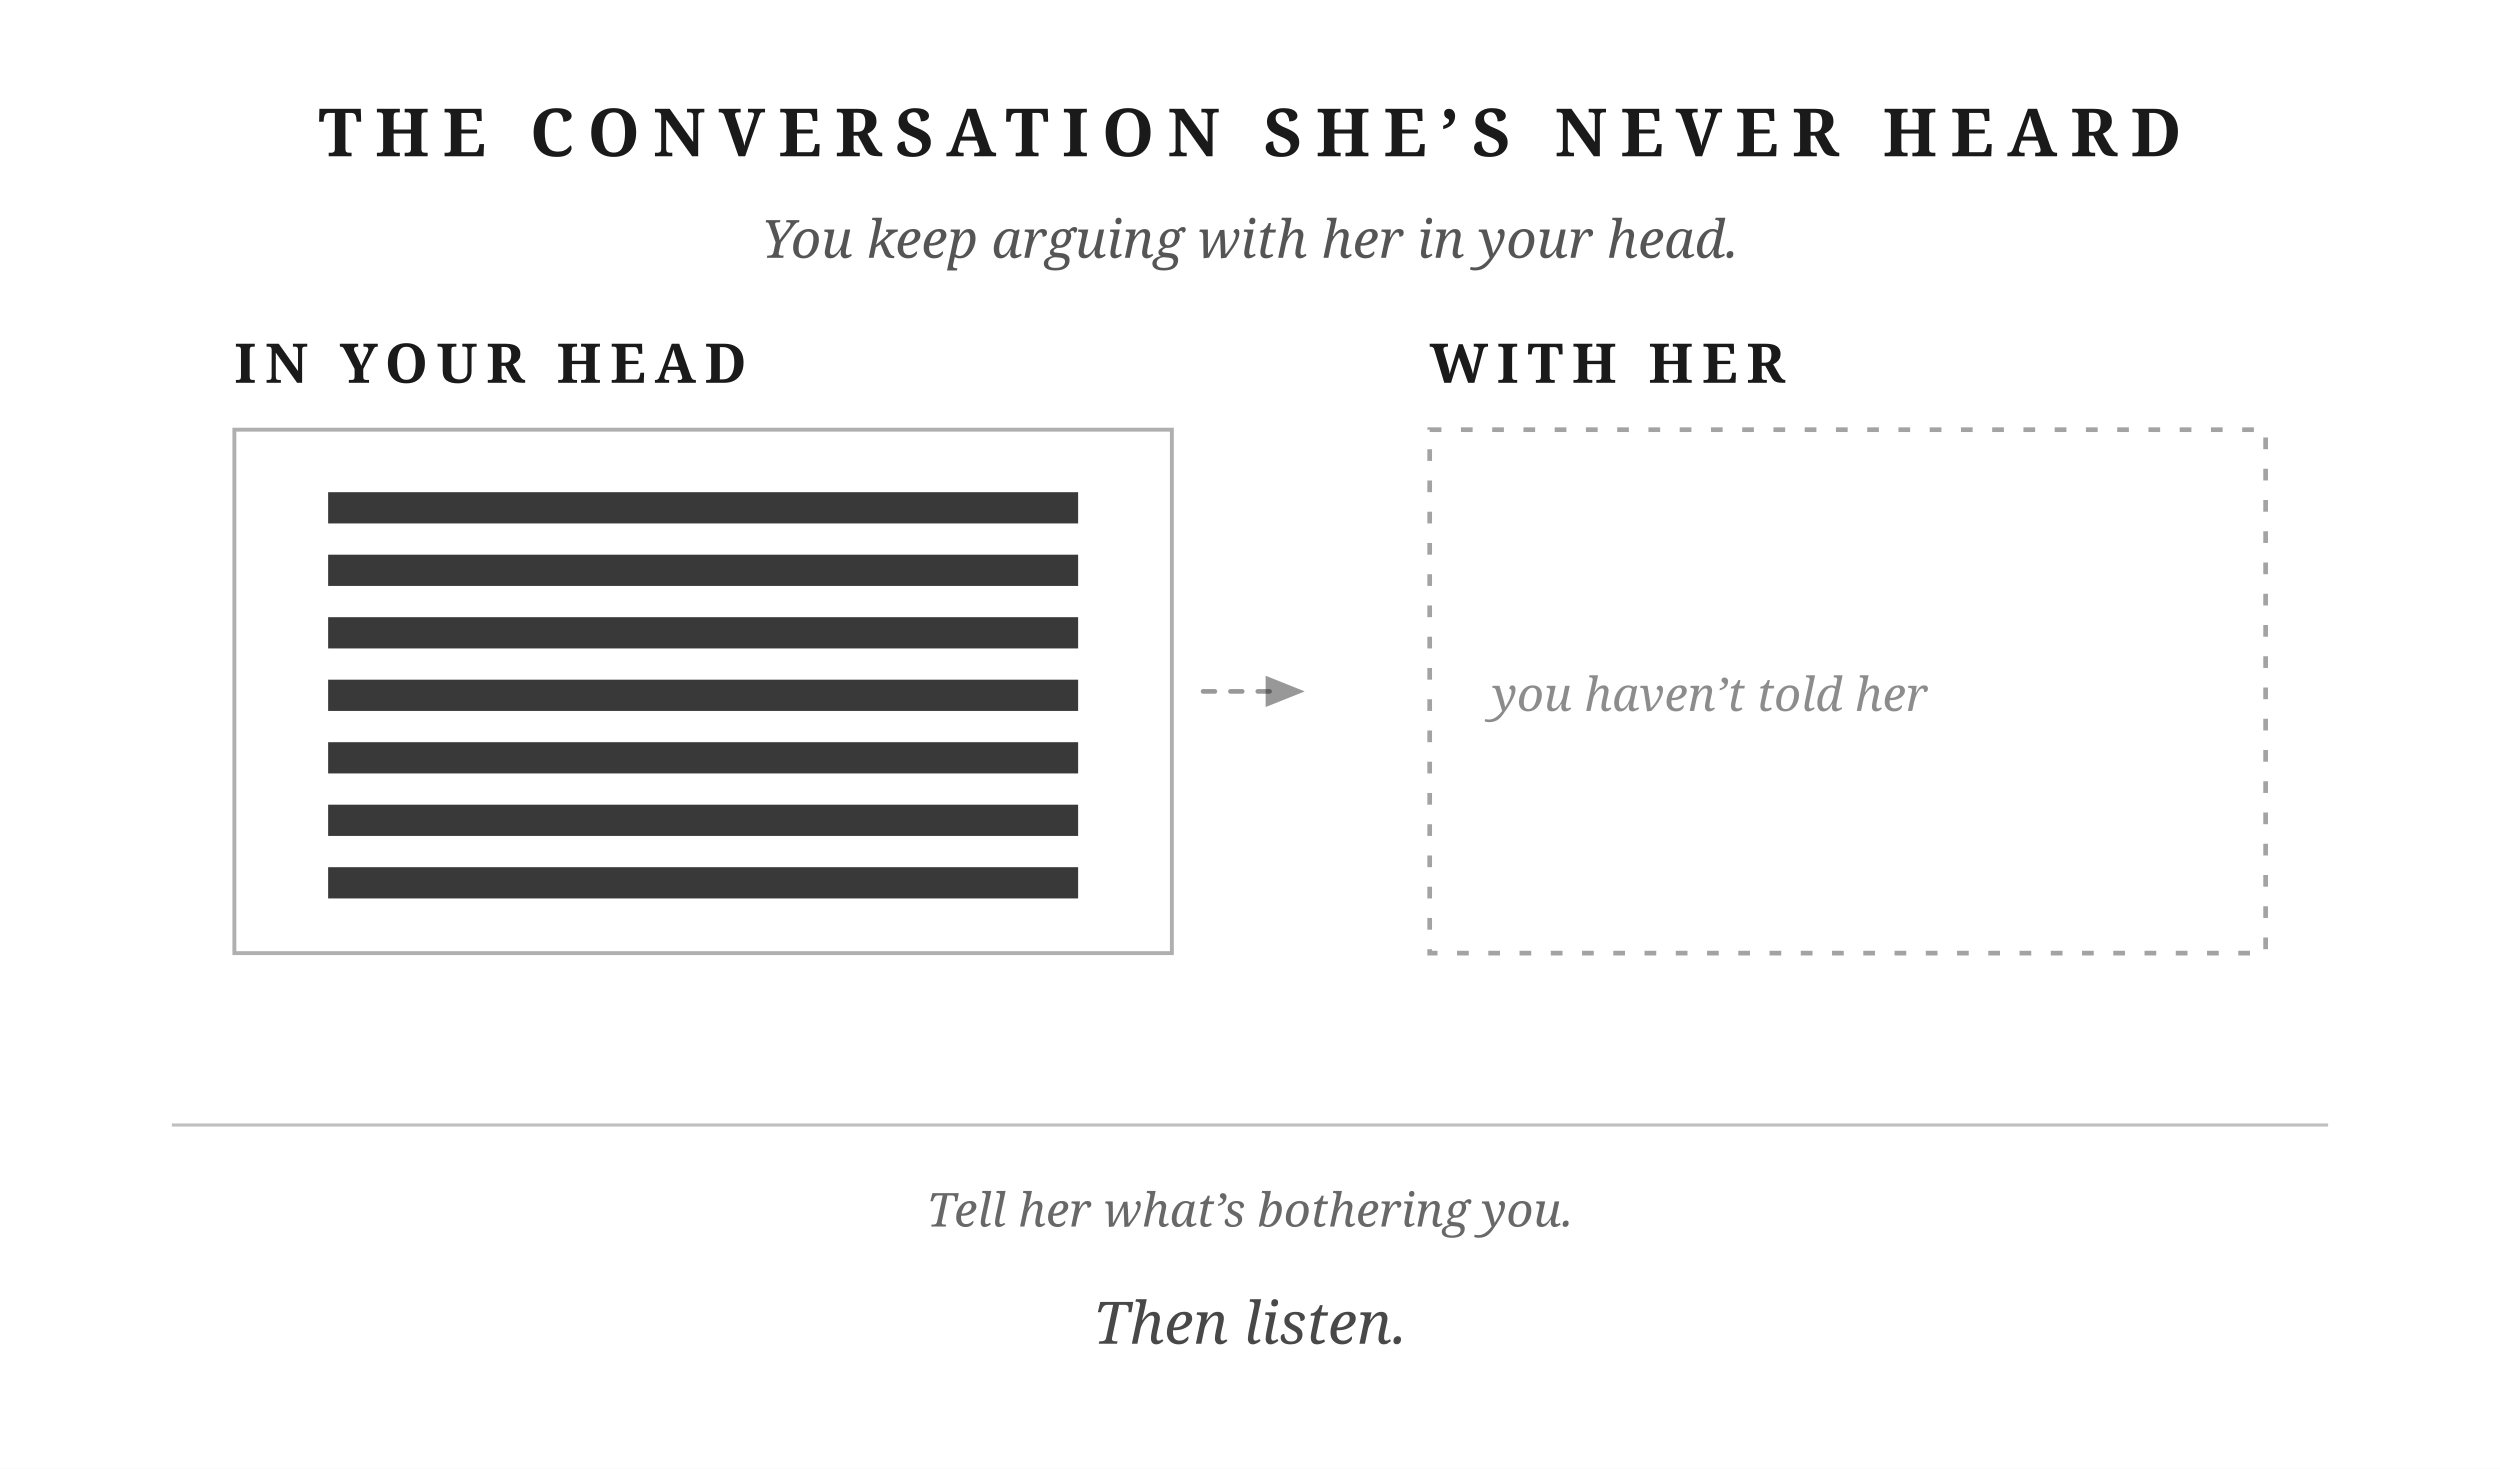
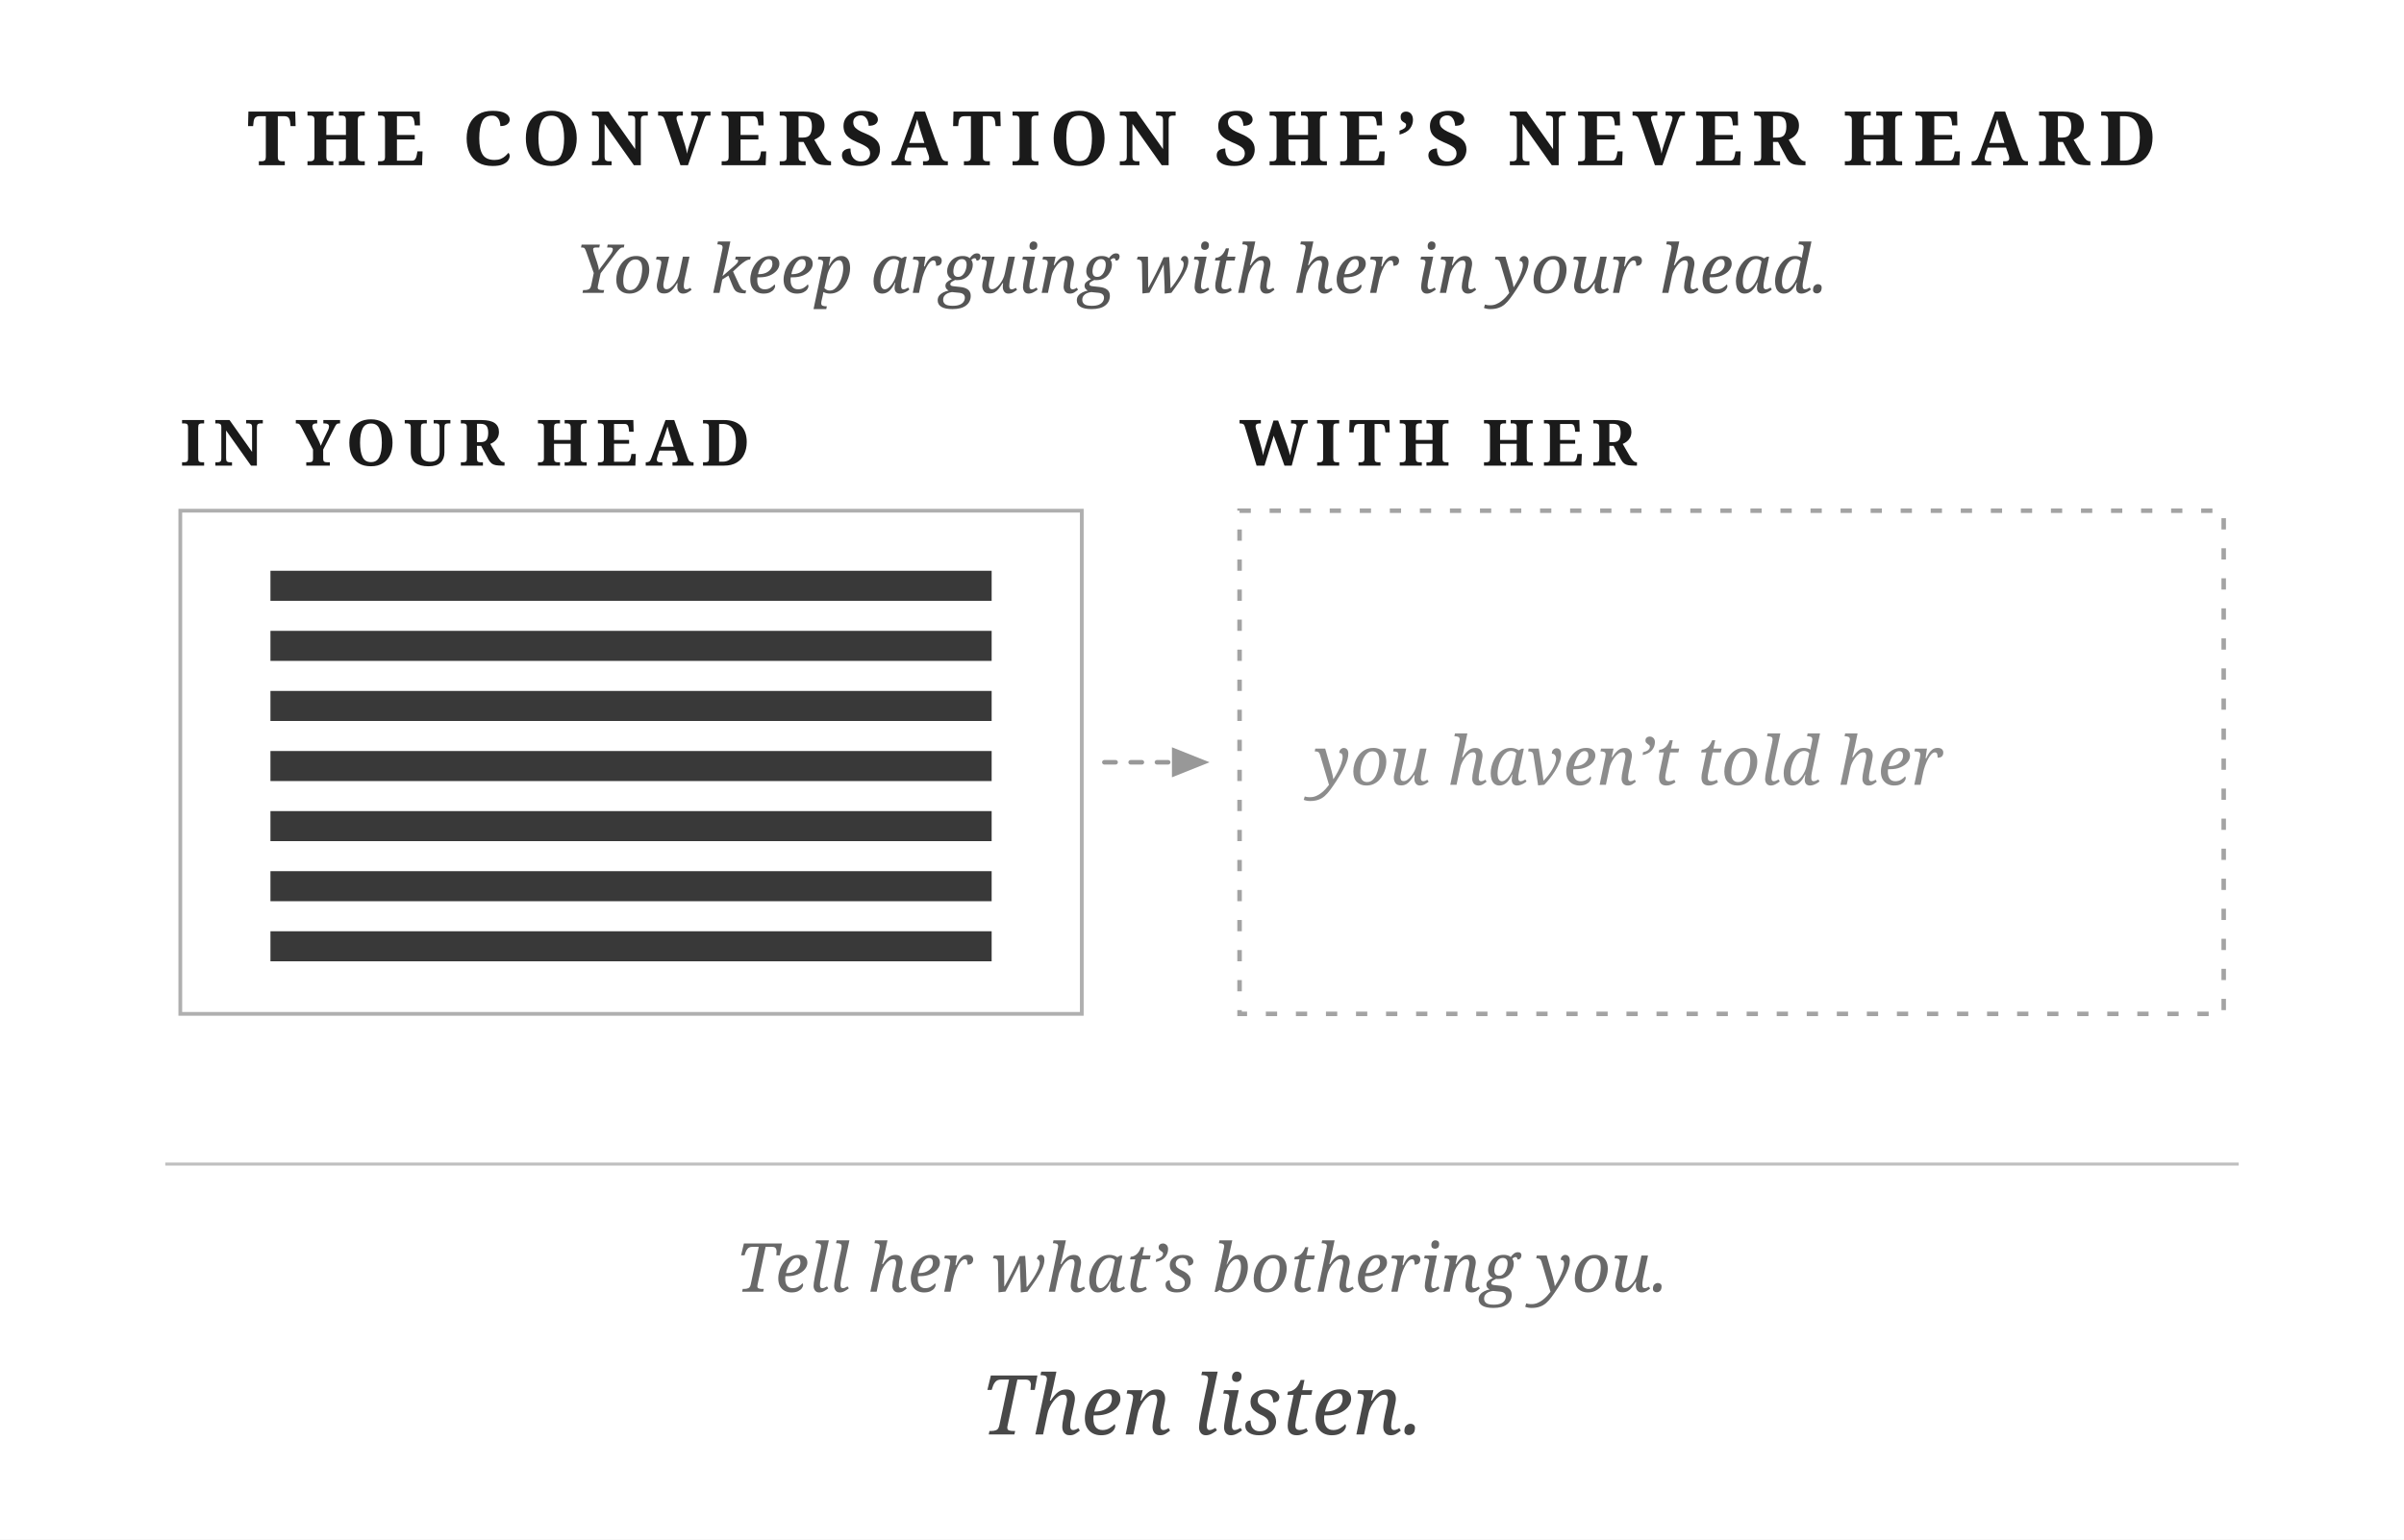
- <svg xmlns="http://www.w3.org/2000/svg" viewBox="0 0 640 376" style="color:#1a1a1a" role="img" aria-label="The Conversation She’s Never Heard">
+ <svg xmlns="http://www.w3.org/2000/svg" viewBox="0 0 640 410" style="color:#1a1a1a" role="img" aria-label="The Conversation She’s Never Heard">
  <style>
-     .ttl{font:600 17px Georgia,serif;letter-spacing:.20em;text-anchor:middle}
-     .sub{font:italic 13.5px Georgia,serif;text-anchor:middle;opacity:.74}
-     .lbl{font:600 14px Georgia,serif;letter-spacing:.16em;text-anchor:start}
-     .cap{font:italic 12px Georgia,serif;opacity:.66;text-anchor:middle}
-     .capl{font:italic 12px Georgia,serif;opacity:.5;text-anchor:start}
-     .max{font:italic 15px Georgia,serif;opacity:.8;text-anchor:middle}
+     .ttl{font:600 20px Georgia,serif;letter-spacing:.12em;text-anchor:middle}
+     .sub{font:italic 18px Georgia,serif;text-anchor:middle;opacity:.74}
+     .lbl{font:600 17px Georgia,serif;letter-spacing:.12em;text-anchor:start}
+     .cap{font:italic 18px Georgia,serif;opacity:.66;text-anchor:middle}
+     .capl{font:italic 18px Georgia,serif;opacity:.5;text-anchor:start}
+     .max{font:italic 22px Georgia,serif;opacity:.8;text-anchor:middle}
    .rule{stroke:currentColor;stroke-width:.8;opacity:.28}
  </style>
-   <rect x="0" y="0" width="640" height="376" fill="#ffffff" />
+   <rect x="0" y="0" width="640" height="410" fill="#ffffff" />
  <g fill="currentColor">
-     <text class="ttl" x="320" y="40">THE CONVERSATION SHE’S NEVER HEARD</text>
-     <text class="sub" x="320" y="66">You keep arguing with her in your head.</text>
+     <text class="ttl" x="320" y="44">THE CONVERSATION SHE’S NEVER HEARD</text>
+     <text class="sub" x="320" y="78">You keep arguing with her in your head.</text>
  </g>
  <g fill="currentColor">
-     <text class="lbl" x="60" y="98">IN YOUR HEAD</text>
-     <text class="lbl" x="366" y="98">WITH HER</text>
+     <text class="lbl" x="48" y="124">IN YOUR HEAD</text>
+     <text class="lbl" x="330" y="124">WITH HER</text>
  </g>
  <g fill="none" stroke="currentColor" stroke-width="1" opacity=".35">
-     <rect x="60" y="110" width="240" height="134" />
+     <rect x="48" y="136" width="240" height="134" />
  </g>
  <g fill="currentColor" opacity=".86">
-     <rect x="84" y="126" width="192" height="8" />
-     <rect x="84" y="142" width="192" height="8" />
-     <rect x="84" y="158" width="192" height="8" />
-     <rect x="84" y="174" width="192" height="8" />
-     <rect x="84" y="190" width="192" height="8" />
-     <rect x="84" y="206" width="192" height="8" />
-     <rect x="84" y="222" width="192" height="8" />
+     <rect x="72" y="152" width="192" height="8" />
+     <rect x="72" y="168" width="192" height="8" />
+     <rect x="72" y="184" width="192" height="8" />
+     <rect x="72" y="200" width="192" height="8" />
+     <rect x="72" y="216" width="192" height="8" />
+     <rect x="72" y="232" width="192" height="8" />
+     <rect x="72" y="248" width="192" height="8" />
  </g>
  <g fill="none" stroke="currentColor" stroke-width="1.2" stroke-dasharray="3 5" opacity=".4">
-     <rect x="366" y="110" width="214" height="134" />
+     <rect x="330" y="136" width="262" height="134" />
  </g>
  <g fill="none" stroke="currentColor" stroke-width="1.2" stroke-dasharray="3 4" opacity=".45" stroke-linecap="round">
-     <path d="M308 177h18" />
+     <path d="M294 203h18" />
  </g>
  <g fill="currentColor" opacity=".45">
-     <path d="M334 177l-10-4v8z" />
+     <path d="M322 203l-10-4v8z" />
  </g>
  <g fill="currentColor">
-     <text class="capl" x="382" y="182">you haven’t told her</text>
+     <text class="capl" x="350" y="209">you haven’t told her</text>
  </g>
  <g class="rule" fill="none">
-     <path d="M44 288h552" />
+     <path d="M44 310h552" />
  </g>
  <g fill="currentColor">
-     <text class="cap" x="320" y="314">Tell her what’s bothering you.</text>
-     <text class="max" x="320" y="344">Then listen.</text>
+     <text class="cap" x="320" y="344">Tell her what’s bothering you.</text>
+     <text class="max" x="320" y="382">Then listen.</text>
  </g>
</svg>
